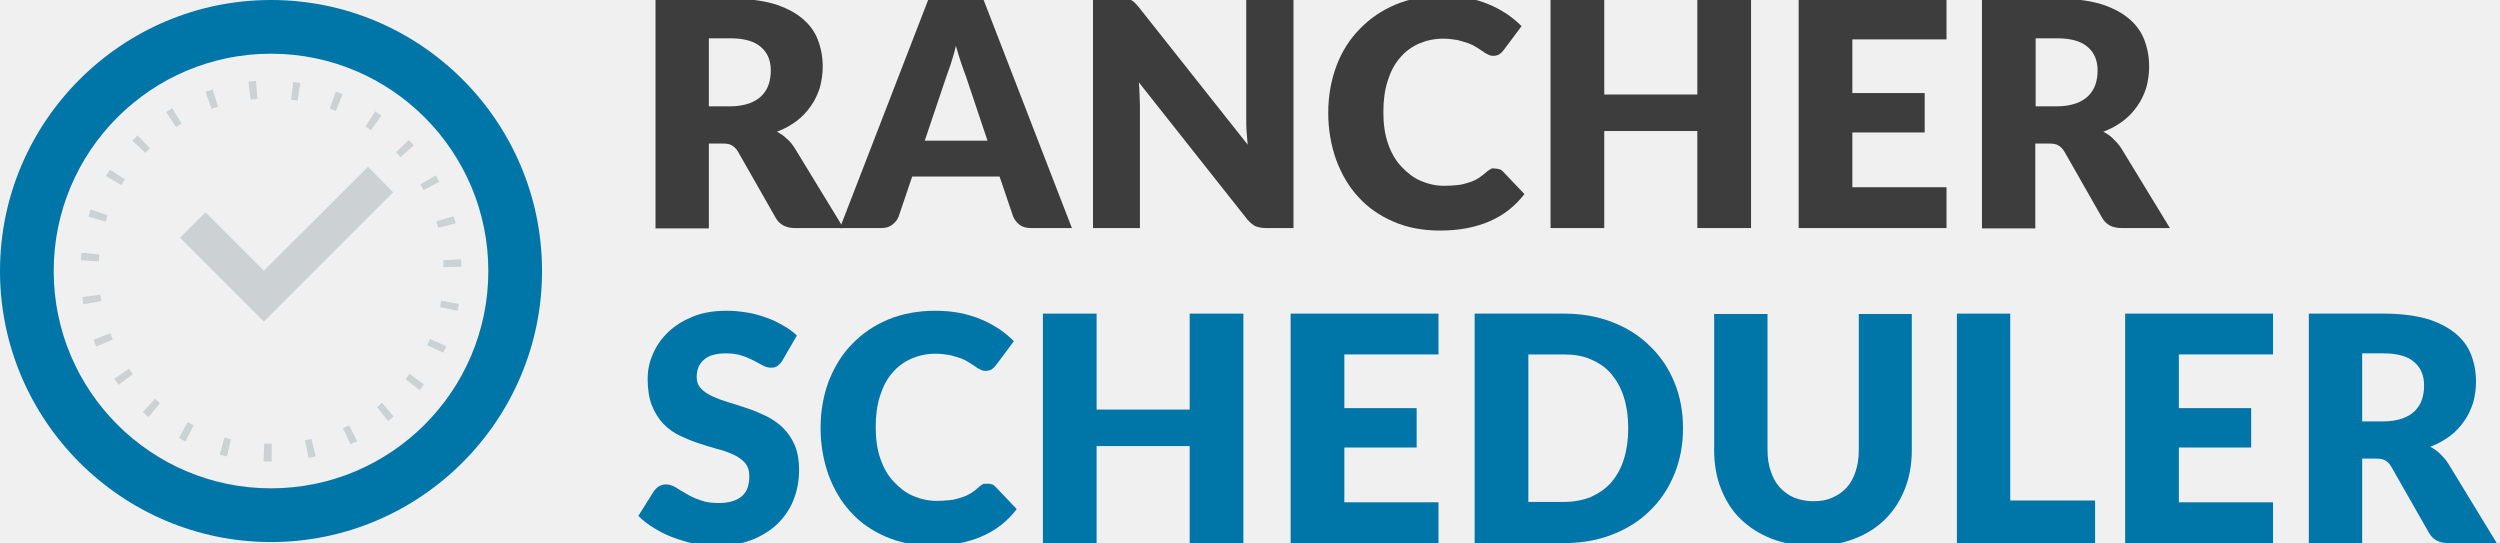
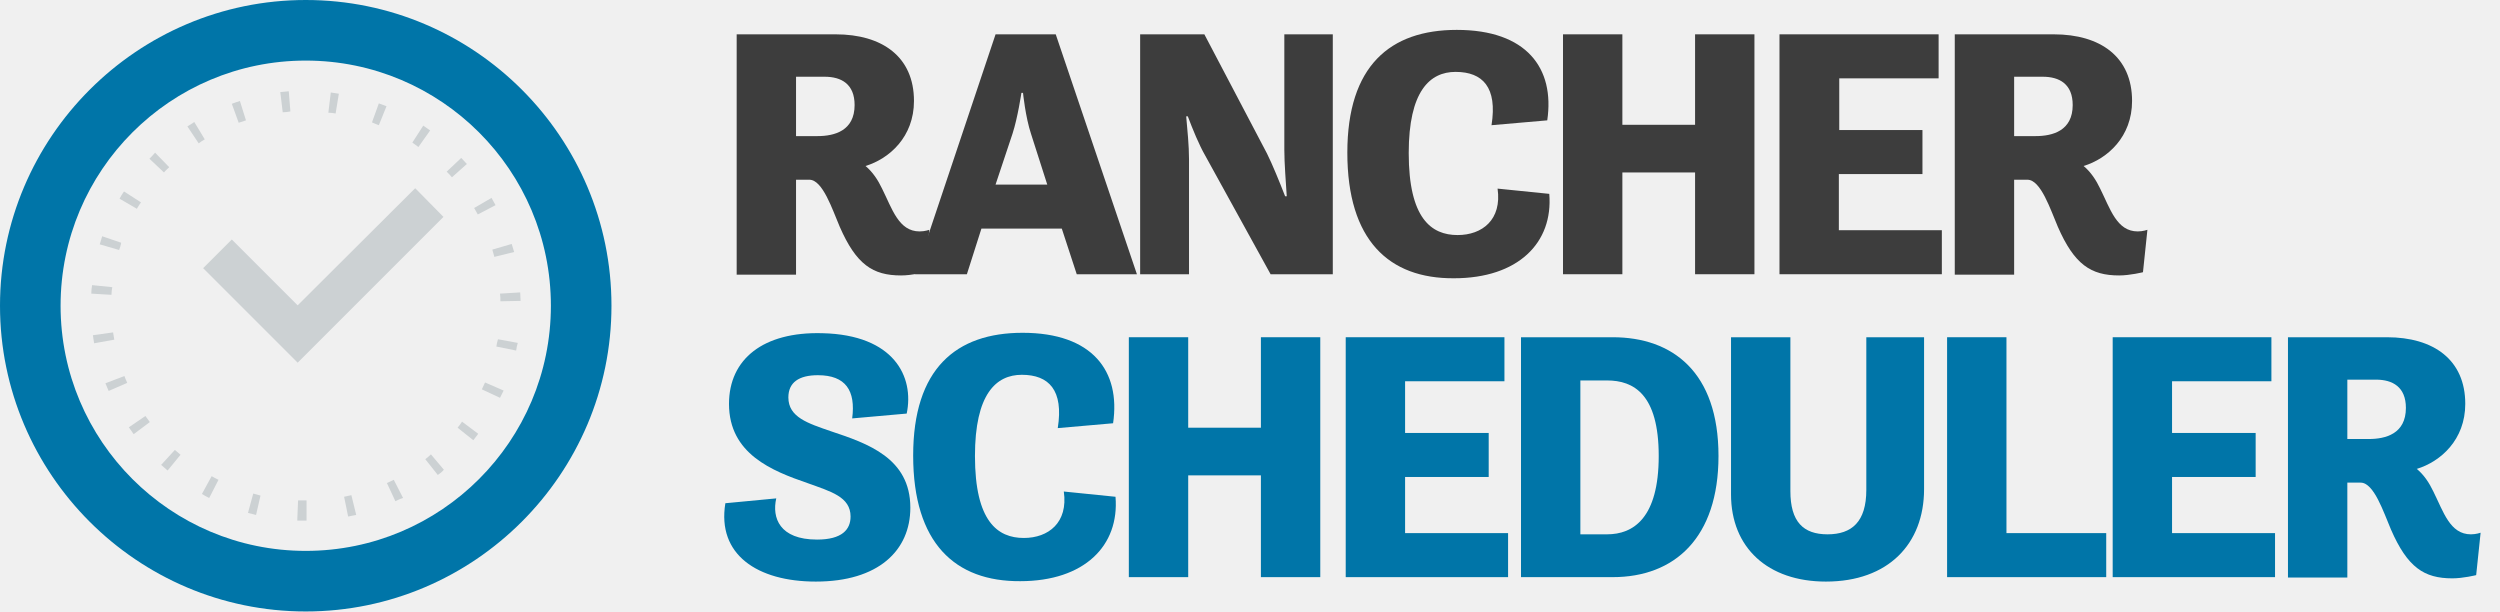
- <svg xmlns="http://www.w3.org/2000/svg" version="1.1" id="Layer_1" x="0px" y="0px" viewBox="0 0 698.3 151.4" style="enable-background:new 0 0 698.3 151.4;" xml:space="preserve">
+ <svg xmlns="http://www.w3.org/2000/svg" version="1.1" id="Layer_1" x="0px" y="0px" viewBox="0 0 619 151.4" style="enable-background:new 0 0 619 151.4;" xml:space="preserve">
  <style type="text/css">
- 	.st0{fill:#3D3D3D;}
- 	.st1{fill:#0075A8;}
- 	.st2{fill:#CCD1D3;}
- 	.st3{fill:#0D5E8C;}
- 	.st4{fill:#0071BC;}
- 	.st5{fill:#FFFFFF;}
- 	.st6{fill:#BDC3C7;}
- 	.st7{fill:#F15354;}
- 	.st8{fill:#A3ABAF;}
- 	.st9{fill:#58D68D;}
- 	.st10{fill:#2ECC71;}
- 	.st11{fill:#3498DB;}
- 	.st12{fill:#EADF5A;}
- 	.st13{fill:#F1C40F;}
- 	.st14{fill:#2D8490;}
- 	.st15{fill:#3A6F81;}
- 	.st16{fill:#ECF0F1;}
- 	.st17{opacity:0.2;fill:#78C9CF;}
+ 	.st0{fill:#99A3A8;}
+ 	.st1{fill:#CCD1D3;}
+ 	.st2{fill:none;stroke:#A3ABAF;stroke-width:5;stroke-linecap:round;stroke-linejoin:round;stroke-miterlimit:10;}
+ 	.st3{fill:#3D3D3D;}
+ 	.st4{fill:#0075A8;}
+ 	.st5{fill:#B3C78F;}
+ 	.st6{fill:none;stroke:#CCD1D3;stroke-miterlimit:10;}
+ 	.st7{fill:none;stroke:#CCD1D3;stroke-width:1.893;stroke-miterlimit:10;}
+ 	.st8{fill:#F15354;}
+ 	.st9{fill:#A3ABAF;}
+ 	.st10{fill:#3498DB;}
+ 	.st11{fill:#2980B9;}
+ 	.st12{fill:#E67E22;}
+ 	.st13{fill:#D35401;}
+ 	.st14{fill:#F1C40F;}
+ 	.st15{fill:#E49701;}
+ 	.st16{fill:#EADF5A;}
+ 	.st17{fill:#D7C320;}
+ 	.st18{fill:#34495E;}
+ 	.st19{fill:#2C3E50;}
+ 	.st20{fill:#2B2B2B;}
+ 	.st21{fill:#262626;}
+ 	.st22{fill:#3A6F81;}
+ 	.st23{fill:#356272;}
+ 	.st24{fill:#00558B;}
+ 	.st25{fill:#27AE60;}
+ 	.st26{fill:#169242;}
+ 	.st27{fill:#A5C63B;}
+ 	.st28{fill:#8EB021;}
+ 	.st29{fill:#ECF0F1;}
+ 	.st30{fill:#BDC3C7;}
+ 	.st31{fill:#95A5A6;}
+ 	.st32{fill:#7F8C8D;}
+ 	.st33{fill:#E74C3C;}
+ 	.st34{fill:#C0392B;}
+ 	.st35{fill:#EA3738;}
+ 	.st36{fill:#78C9CF;}
+ 	.st37{fill:#389EA8;}
+ 	.st38{fill:#2D8490;}
+ 	.st39{fill:#1A6470;}
+ 	.st40{fill:#21364A;}
+ 	.st41{fill:#040B15;}
+ 	.st42{fill:#66767C;}
+ 	.st43{fill:#334851;}
+ 	.st44{fill:#5C686F;}
+ 	.st45{fill:#29373C;}
+ 	.st46{fill:#0A141A;}
+ 	.st47{fill:#FFFFFF;}
+ 	.st48{fill:#0D5E8C;}
+ 	.st49{fill:#0071BC;}
+ 	.st50{fill:#808080;stroke:#000000;stroke-width:0.5;stroke-miterlimit:10;}
+ 	.st51{fill:#DFDFDF;stroke:#000000;stroke-width:0.5;stroke-miterlimit:10;}
+ 	.st52{stroke:#000000;stroke-width:0.5;stroke-miterlimit:10;}
+ 	.st53{fill:none;stroke:#A3ABAF;stroke-width:12;stroke-miterlimit:10;}
+ 	.st54{fill:none;stroke:#F15354;stroke-width:0.438;stroke-miterlimit:10;}
+ 	.st55{fill:none;stroke:#F15354;stroke-miterlimit:10;}
+ 	.st56{fill:none;stroke:#3498DB;stroke-width:15;stroke-linecap:square;stroke-miterlimit:10;}
+ 	.st57{fill:none;stroke:#A3ABAF;stroke-width:9;stroke-miterlimit:10;}
+ 	.st58{opacity:0.5;fill:url(#SVGID_1_);}
+ 	.st59{clip-path:url(#SVGID_3_);enable-background:new    ;}
+ 	.st60{fill:#D3AC0D;}
+ 	.st61{fill:#B5930B;}
+ 	.st62{opacity:0.5;fill:url(#SVGID_4_);}
+ 	.st63{clip-path:url(#SVGID_6_);enable-background:new    ;}
+ 	.st64{opacity:0.5;fill:url(#SVGID_7_);}
+ 	.st65{clip-path:url(#SVGID_9_);enable-background:new    ;}
+ 	.st66{opacity:0.5;fill:url(#SVGID_10_);}
+ 	.st67{clip-path:url(#SVGID_12_);enable-background:new    ;}
+ 	.st68{fill:#58D68D;}
+ 	.st69{fill:#2ECC71;}
+ 	.st70{fill:none;stroke:#2ECC71;stroke-width:1.162;stroke-miterlimit:10;}
+ 	.st71{fill:none;stroke:#F1C40F;stroke-width:1.162;stroke-miterlimit:10;}
+ 	.st72{fill:none;stroke:#0075A8;stroke-width:1.162;stroke-miterlimit:10;}
+ 	.st73{fill:none;stroke:#BDC3C7;stroke-width:10;stroke-miterlimit:10;}
+ 	.st74{fill:none;stroke:#A3ABAF;stroke-width:10;stroke-miterlimit:10;}
+ 	.st75{opacity:0.2;fill:#78C9CF;}
+ 	.st76{fill:none;stroke:#0075A8;stroke-miterlimit:10;}
+ 	.st77{fill:#5D5D5D;}
+ 	.st78{fill:none;stroke:#99A3A8;stroke-miterlimit:10;}
+ 	.st79{fill:none;stroke:#0075A8;stroke-width:1.827;stroke-miterlimit:10;}
+ 	.st80{opacity:0.7;}
</style>
+   <path class="st4" d="M75.7,15c33.5,0,60.7,27.2,60.7,60.7s-27.2,60.7-60.7,60.7S15,109.2,15,75.7S42.2,15,75.7,15 M75.7,0  C34,0,0,34,0,75.7s34,75.7,75.7,75.7s75.7-34,75.7-75.7S117.5,0,75.7,0L75.7,0z" />
+   <path class="st1" d="M75.9,128.9h-0.2c-0.7,0-1.4,0-2.1,0l0.2-5c0.6,0,1.2,0,1.9,0h0.2V128.9z M86.2,127.9l-1-4.9  c0.6-0.1,1.2-0.3,1.8-0.4l1.2,4.9C87.5,127.6,86.8,127.8,86.2,127.9z M63.4,127.5c-0.7-0.2-1.3-0.3-2-0.5l1.3-4.8  c0.6,0.2,1.2,0.3,1.8,0.5L63.4,127.5z M97.9,124.1l-2.1-4.5c0.6-0.3,1.1-0.5,1.7-0.8l2.3,4.5C99.1,123.5,98.5,123.8,97.9,124.1z   M51.8,123.3c-0.6-0.3-1.2-0.6-1.8-1l2.4-4.4c0.5,0.3,1.1,0.6,1.7,0.9L51.8,123.3z M108.4,117.6l-3.1-3.9c0.5-0.4,1-0.8,1.4-1.2  l3.2,3.8C109.5,116.8,109,117.2,108.4,117.6z M41.5,116.5c-0.5-0.4-1-0.9-1.6-1.4l3.4-3.7c0.5,0.4,0.9,0.8,1.4,1.2L41.5,116.5z   M117.2,109l-3.9-3.1c0.4-0.5,0.8-1,1.1-1.5l4,3C118.1,107.9,117.6,108.4,117.2,109z M33.1,107.5c-0.4-0.6-0.8-1.1-1.2-1.7L36,103  c0.4,0.5,0.7,1,1.1,1.5L33.1,107.5z M123.8,98.5l-4.5-2.1c0.3-0.6,0.5-1.1,0.8-1.7l4.6,2C124.4,97.3,124.1,97.9,123.8,98.5z   M26.9,96.8c-0.3-0.6-0.5-1.3-0.8-1.9l4.7-1.8c0.2,0.6,0.5,1.2,0.7,1.7L26.9,96.8z M127.8,86.8l-4.9-1c0.1-0.6,0.2-1.2,0.4-1.8  l4.9,0.9C128,85.5,127.9,86.1,127.8,86.8z M23.3,85c-0.1-0.7-0.2-1.4-0.3-2l5-0.7c0.1,0.6,0.2,1.2,0.3,1.8L23.3,85z M123.9,74.6  c0-0.6,0-1.2-0.1-1.9l5-0.3c0,0.7,0.1,1.4,0.1,2.1L123.9,74.6z M27.6,73l-5-0.3c0-0.7,0.1-1.4,0.2-2.1l5,0.5  C27.7,71.7,27.6,72.3,27.6,73z M122.4,63.6c-0.2-0.6-0.3-1.2-0.5-1.8l4.8-1.4c0.2,0.7,0.4,1.3,0.6,2L122.4,63.6z M29.5,61.9  l-4.8-1.4c0.2-0.7,0.4-1.3,0.6-2l4.7,1.6C29.9,60.8,29.7,61.3,29.5,61.9z M118.3,53.1c-0.3-0.5-0.6-1.1-0.9-1.6l4.3-2.5  c0.3,0.6,0.7,1.2,1,1.8L118.3,53.1z M33.9,51.7l-4.3-2.5c0.3-0.6,0.7-1.2,1.1-1.8l4.2,2.7C34.6,50.6,34.2,51.1,33.9,51.7z   M111.9,43.9c-0.4-0.5-0.8-0.9-1.3-1.4l3.6-3.4c0.5,0.5,0.9,1,1.4,1.5L111.9,43.9z M40.6,42.7L37,39.3c0.5-0.5,1-1,1.4-1.5l3.5,3.6  C41.5,41.8,41,42.2,40.6,42.7z M103.6,36.4c-0.5-0.4-1-0.7-1.5-1.1l2.7-4.2c0.6,0.4,1.1,0.8,1.7,1.2L103.6,36.4z M49.2,35.5  l-2.8-4.2c0.6-0.4,1.2-0.7,1.7-1.1l2.6,4.3C50.2,34.8,49.7,35.1,49.2,35.5z M93.8,31c-0.6-0.2-1.2-0.5-1.7-0.7l1.7-4.7  c0.6,0.2,1.3,0.5,1.9,0.7L93.8,31z M59.1,30.4l-1.7-4.7c0.6-0.2,1.3-0.5,2-0.7l1.5,4.8C60.3,30,59.7,30.2,59.1,30.4z M83.1,28.1  c-0.6-0.1-1.2-0.2-1.8-0.2l0.6-5c0.7,0.1,1.4,0.2,2,0.3L83.1,28.1z M70,27.8l-0.6-5c0.7-0.1,1.4-0.1,2.1-0.2l0.4,5  C71.3,27.7,70.6,27.8,70,27.8z" />
+   <polygon class="st1" points="73.7,89.8 50.3,66.4 57.4,59.3 73.7,75.6 102.8,46.6 109.8,53.7 " />
  <g>
-     <path class="st0" d="M235.6,63.7h-13.5c-2.5,0-4.3-0.9-5.4-2.8l-10.6-18.6c-0.5-0.8-1.1-1.4-1.7-1.7c-0.6-0.4-1.5-0.5-2.6-0.5H198   v23.7h-14.9V-0.4H204c4.6,0,8.6,0.5,11.9,1.4c3.3,1,5.9,2.3,8,4s3.6,3.7,4.5,6s1.4,4.8,1.4,7.6c0,2.1-0.3,4-0.8,5.9   c-0.6,1.8-1.4,3.6-2.5,5.1c-1.1,1.6-2.4,3-4,4.2s-3.4,2.2-5.5,3c1,0.5,1.9,1.1,2.7,1.9c0.9,0.7,1.6,1.6,2.3,2.7L235.6,63.7z    M204,29.7c2,0,3.7-0.3,5.2-0.8c1.4-0.5,2.6-1.2,3.5-2.1s1.6-2,2-3.2s0.6-2.5,0.6-3.9c0-2.8-0.9-5-2.8-6.6   c-1.8-1.6-4.7-2.4-8.5-2.4h-6v19H204z" />
-     <path class="st0" d="M299.4,63.7h-11.5c-1.3,0-2.3-0.3-3.1-0.9c-0.8-0.6-1.4-1.4-1.8-2.3l-3.8-11.2h-24.4L251,60.5   c-0.3,0.8-0.9,1.6-1.7,2.2c-0.8,0.7-1.9,1-3.1,1h-11.6l24.8-64.1h15.2L299.4,63.7z M275.8,39.2l-5.9-17.6c-0.4-1.1-0.9-2.4-1.4-3.9   s-1-3.1-1.5-4.9c-0.4,1.8-0.9,3.4-1.4,5c-0.5,1.5-1,2.8-1.4,4l-5.9,17.5h17.5V39.2z" />
-     <path class="st0" d="M361.3-0.4v64.1h-7.7c-1.1,0-2.1-0.2-2.9-0.5c-0.8-0.4-1.5-1-2.3-1.9L318.1,23c0.1,1.1,0.2,2.3,0.2,3.3   c0,1.1,0.1,2.1,0.1,3v34.4h-13.1V-0.4h7.8c0.6,0,1.2,0,1.6,0.1s0.8,0.2,1.2,0.3c0.4,0.2,0.7,0.4,1,0.7s0.7,0.7,1.1,1.2l30.5,38.5   c-0.1-1.2-0.2-2.4-0.3-3.6c-0.1-1.2-0.1-2.3-0.1-3.3V-0.4H361.3z" />
-     <path class="st0" d="M417.8,47.1c0.4,0,0.7,0.1,1.1,0.2c0.4,0.1,0.7,0.4,1,0.7l5.9,6.2c-2.6,3.4-5.8,5.9-9.7,7.6s-8.5,2.6-13.8,2.6   c-4.9,0-9.2-0.8-13.1-2.5s-7.1-3.9-9.8-6.9c-2.7-2.9-4.7-6.4-6.2-10.4c-1.4-4-2.2-8.4-2.2-13c0-4.8,0.8-9.2,2.3-13.2   s3.7-7.5,6.6-10.4c2.8-2.9,6.2-5.2,10.1-6.8s8.3-2.4,13-2.4c2.4,0,4.7,0.2,6.8,0.6c2.1,0.4,4.1,1,6,1.8c1.8,0.7,3.5,1.7,5.1,2.7   c1.6,1.1,2.9,2.2,4.1,3.4l-5,6.7c-0.3,0.4-0.7,0.8-1.1,1.1s-1.1,0.5-1.8,0.5c-0.5,0-1-0.1-1.5-0.4c-0.5-0.2-1-0.5-1.5-0.9   c-0.5-0.3-1.1-0.7-1.7-1.1c-0.6-0.4-1.4-0.8-2.2-1.1c-0.9-0.3-1.9-0.6-3-0.9c-1.2-0.2-2.5-0.4-4.1-0.4c-2.5,0-4.7,0.5-6.8,1.4   c-2,0.9-3.8,2.2-5.3,4c-1.5,1.7-2.6,3.9-3.4,6.4s-1.2,5.4-1.2,8.7s0.4,6.2,1.3,8.8s2.1,4.7,3.7,6.4s3.3,3.1,5.4,4s4.3,1.4,6.6,1.4   c1.3,0,2.6-0.1,3.7-0.2c1.1-0.1,2.2-0.4,3.1-0.7c1-0.3,1.9-0.7,2.7-1.2c0.8-0.5,1.7-1.2,2.6-2c0.4-0.3,0.7-0.5,1.1-0.7   S417.3,47.1,417.8,47.1z" />
-     <path class="st0" d="M489.1-0.4v64.1h-15V36.6h-26v27.1h-15V-0.4h15v26.8h26V-0.4H489.1z" />
-     <path class="st0" d="M517.4,11v15h20.2v11h-20.2v15.3h26.3v11.4h-41.3V-0.4h41.3V11H517.4z" />
-     <path class="st0" d="M606.1,63.7h-13.5c-2.5,0-4.3-0.9-5.4-2.8l-10.6-18.6c-0.5-0.8-1.1-1.4-1.7-1.7c-0.6-0.4-1.5-0.5-2.6-0.5h-3.8   v23.7h-14.9V-0.4h20.9c4.6,0,8.6,0.5,11.9,1.4c3.3,1,5.9,2.3,8,4s3.6,3.7,4.5,6s1.4,4.8,1.4,7.6c0,2.1-0.3,4-0.8,5.9   c-0.6,1.8-1.4,3.6-2.5,5.1c-1.1,1.6-2.4,3-4,4.2s-3.4,2.2-5.5,3c1,0.5,1.9,1.1,2.7,1.9s1.6,1.6,2.3,2.7L606.1,63.7z M574.6,29.7   c2,0,3.7-0.3,5.2-0.8c1.4-0.5,2.6-1.2,3.5-2.1s1.6-2,2-3.2s0.6-2.5,0.6-3.9c0-2.8-0.9-5-2.8-6.6c-1.8-1.6-4.7-2.4-8.5-2.4h-6v19   H574.6z" />
-     <path class="st1" d="M218.6,100.6c-0.4,0.7-0.9,1.2-1.4,1.6s-1.1,0.5-1.9,0.5c-0.7,0-1.4-0.2-2.2-0.6s-1.7-0.9-2.6-1.4   c-1-0.5-2.1-1-3.4-1.4c-1.3-0.4-2.7-0.6-4.3-0.6c-2.8,0-4.9,0.6-6.2,1.8c-1.4,1.2-2,2.8-2,4.8c0,1.3,0.4,2.4,1.2,3.2   c0.8,0.9,1.9,1.6,3.2,2.2s2.9,1.2,4.6,1.7c1.7,0.5,3.5,1.1,5.3,1.7s3.5,1.4,5.3,2.2c1.7,0.9,3.2,1.9,4.6,3.3   c1.3,1.3,2.4,2.9,3.2,4.8s1.2,4.2,1.2,6.8c0,3-0.5,5.7-1.5,8.3s-2.5,4.8-4.5,6.8c-2,1.9-4.4,3.4-7.2,4.5c-2.9,1.1-6.1,1.7-9.7,1.7   c-2,0-4-0.2-6.1-0.6c-2.1-0.4-4.1-1-6-1.7s-3.8-1.6-5.5-2.7c-1.7-1-3.2-2.2-4.4-3.4l4.4-7c0.4-0.5,0.8-0.9,1.4-1.3   c0.6-0.3,1.2-0.5,1.9-0.5c0.9,0,1.8,0.3,2.7,0.8c0.9,0.6,1.9,1.2,3,1.8c1.1,0.7,2.4,1.3,3.9,1.8c1.5,0.6,3.2,0.8,5.2,0.8   c2.7,0,4.8-0.6,6.3-1.8s2.2-3.1,2.2-5.7c0-1.5-0.4-2.7-1.2-3.7c-0.8-0.9-1.9-1.7-3.2-2.3c-1.3-0.6-2.9-1.2-4.6-1.6   c-1.7-0.5-3.4-1-5.2-1.6s-3.5-1.3-5.2-2.1c-1.7-0.8-3.2-1.9-4.6-3.3c-1.3-1.4-2.4-3.1-3.2-5.1s-1.2-4.6-1.2-7.5   c0-2.4,0.5-4.8,1.5-7c1-2.3,2.4-4.3,4.3-6.1c1.9-1.8,4.2-3.2,6.9-4.3c2.7-1.1,5.9-1.6,9.4-1.6c2,0,3.9,0.2,5.7,0.5   c1.9,0.3,3.6,0.8,5.3,1.4s3.2,1.3,4.7,2.2c1.5,0.8,2.8,1.8,3.9,2.8L218.6,100.6z" />
-     <path class="st1" d="M276,135.1c0.4,0,0.7,0.1,1.1,0.2c0.4,0.1,0.7,0.4,1,0.7l5.9,6.2c-2.6,3.4-5.8,5.9-9.7,7.6s-8.5,2.6-13.8,2.6   c-4.9,0-9.2-0.8-13.1-2.5c-3.9-1.7-7.1-3.9-9.8-6.9c-2.7-2.9-4.7-6.4-6.2-10.4c-1.4-4-2.2-8.4-2.2-13c0-4.8,0.8-9.2,2.3-13.2   c1.6-4,3.7-7.5,6.6-10.4c2.8-2.9,6.2-5.2,10.1-6.8c3.9-1.6,8.3-2.4,13-2.4c2.4,0,4.7,0.2,6.8,0.6c2.1,0.4,4.1,1,6,1.8   c1.8,0.7,3.5,1.7,5.1,2.7c1.6,1.1,2.9,2.2,4.1,3.4l-5,6.7c-0.3,0.4-0.7,0.8-1.1,1.1c-0.4,0.3-1.1,0.5-1.8,0.5c-0.5,0-1-0.1-1.5-0.4   c-0.5-0.2-1-0.5-1.5-0.9c-0.5-0.3-1.1-0.7-1.7-1.1s-1.4-0.8-2.2-1.1c-0.9-0.3-1.9-0.6-3-0.9c-1.2-0.2-2.5-0.4-4.1-0.4   c-2.5,0-4.7,0.5-6.8,1.4c-2,0.9-3.8,2.2-5.3,4c-1.5,1.7-2.6,3.9-3.4,6.4c-0.8,2.5-1.2,5.4-1.2,8.7c0,3.3,0.4,6.2,1.3,8.8   c0.9,2.6,2.1,4.7,3.7,6.4s3.3,3.1,5.4,4s4.3,1.4,6.6,1.4c1.3,0,2.6-0.1,3.7-0.2c1.1-0.1,2.2-0.4,3.1-0.7c1-0.3,1.9-0.7,2.7-1.2   c0.9-0.5,1.7-1.2,2.6-2c0.4-0.3,0.7-0.5,1.1-0.7C275.1,135.2,275.5,135.1,276,135.1z" />
-     <path class="st1" d="M347.3,87.6v64.1h-15v-27.1h-26v27.1h-15V87.6h15v26.8h26V87.6H347.3z" />
-     <path class="st1" d="M375.5,99v15h20.2v11h-20.2v15.3h26.3v11.4h-41.3V87.6h41.3V99H375.5z" />
-     <path class="st1" d="M470.1,119.6c0,4.6-0.8,8.9-2.4,12.8s-3.8,7.3-6.8,10.2c-2.9,2.9-6.4,5.1-10.5,6.7c-4.1,1.6-8.6,2.4-13.6,2.4   h-24.9V87.6h24.9c5,0,9.5,0.8,13.6,2.4s7.6,3.8,10.5,6.7c2.9,2.8,5.2,6.2,6.8,10.1S470.1,115,470.1,119.6z M454.8,119.6   c0-3.2-0.4-6-1.2-8.6c-0.8-2.6-2-4.7-3.5-6.5s-3.4-3.1-5.7-4.1c-2.2-1-4.8-1.4-7.6-1.4h-9.9v41.2h9.9c2.8,0,5.4-0.5,7.6-1.4   c2.2-1,4.1-2.3,5.7-4.1c1.5-1.8,2.7-3.9,3.5-6.5S454.8,122.8,454.8,119.6z" />
-     <path class="st1" d="M506.5,140c2,0,3.8-0.3,5.3-1c1.6-0.7,2.9-1.6,4-2.8s1.9-2.7,2.5-4.5s0.9-3.8,0.9-6v-38H534v38   c0,3.9-0.6,7.5-1.9,10.8s-3.1,6.1-5.5,8.5s-5.3,4.2-8.7,5.5s-7.2,2-11.5,2s-8.1-0.7-11.5-2s-6.3-3.2-8.7-5.5s-4.2-5.2-5.5-8.5   s-1.9-6.9-1.9-10.8v-38h14.9v37.9c0,2.3,0.3,4.3,0.9,6c0.6,1.8,1.4,3.3,2.5,4.5s2.4,2.2,4,2.9C502.7,139.6,504.5,140,506.5,140z" />
-     <path class="st1" d="M585.2,139.8v11.9h-38.6V87.6h14.9v52.2H585.2z" />
-     <path class="st1" d="M608.6,99v15h20.2v11h-20.2v15.3h26.3v11.4h-41.3V87.6h41.3V99H608.6z" />
-     <path class="st1" d="M697.4,151.7h-13.5c-2.5,0-4.3-0.9-5.4-2.8l-10.6-18.6c-0.5-0.8-1.1-1.4-1.7-1.7c-0.6-0.4-1.5-0.5-2.6-0.5   h-3.8v23.7h-14.9V87.6h20.9c4.6,0,8.6,0.5,11.9,1.4c3.3,1,5.9,2.3,8,4s3.6,3.7,4.5,6s1.4,4.8,1.4,7.6c0,2.1-0.3,4-0.8,5.9   c-0.6,1.8-1.4,3.6-2.5,5.1c-1.1,1.6-2.4,3-4,4.2s-3.4,2.2-5.5,3c1,0.5,1.9,1.1,2.7,1.9s1.6,1.6,2.3,2.7L697.4,151.7z M665.8,117.7   c2,0,3.7-0.3,5.2-0.8c1.4-0.5,2.6-1.2,3.5-2.1s1.6-2,2-3.2s0.6-2.5,0.6-3.9c0-2.8-0.9-5-2.8-6.6c-1.8-1.6-4.7-2.4-8.5-2.4h-6v19   H665.8z" />
+     <path class="st3" d="M182.4,8.5h24.5c11.6,0,19.4,5.6,19.4,16.5c0,8.9-6.1,14.3-12,16.1c1.8,1.5,3.1,3.5,4.1,5.6   c2.5,5,4.1,10.6,9.3,10.6c1.3,0,2.4-0.4,2.4-0.4L229,67.4c0,0-3.2,0.8-5.9,0.8c-7,0-11.1-2.7-15.2-12.1c-1.8-4.2-4.2-11.6-7.5-11.6   h-3.3v23.5h-14.7V8.5z M197.1,19.1v14.6h5.3c4.2,0,9.2-1.3,9.2-7.7c0-5.2-3.3-7-7.4-7H197.1z" />
+     <path class="st3" d="M246.5,8.5h14.9l20.1,59.4h-14.9l-3.7-11.3H243l-3.6,11.3h-12.8L246.5,8.5z M246.5,45.7h12.8l-4-12.5   c-1.4-4.2-2-10.2-2-10.2h-0.4c0,0-0.9,6.1-2.2,10.1L246.5,45.7z" />
+     <path class="st3" d="M282.4,8.5h15.8L313.7,38c1.3,2.6,3.1,7,4.5,10.6h0.4c-0.2-3.3-0.6-8.1-0.6-11.5V8.5H330v59.4h-15.4   l-16.2-29.4c-1.5-2.6-3.1-6.5-4.3-9.7h-0.4c0.3,3.3,0.7,7.3,0.7,10.6v28.5h-12.1V8.5z" />
+     <path class="st3" d="M333.6,37.8c0-21.5,10.6-30.4,27.1-30.4c17.3,0,24.3,9.5,22.4,22.4L369.3,31c1.5-9.4-2.2-13.2-8.9-13.2   c-6.4,0-11.6,4.8-11.6,20.1c0,16.2,5.6,20.3,12.1,20.3c6.1,0,11-3.8,9.9-11.5l12.8,1.3c1,12.1-7.7,20.9-23.6,20.9   C343.9,69,333.6,59.5,333.6,37.8z" />
+     <path class="st3" d="M387,8.5h14.7v22.4h18V8.5h14.7v59.4h-14.7V42.7h-18v25.2H387V8.5z" />
+     <path class="st3" d="M440.6,8.5H480v10.9h-24.6v12.8H476v10.9h-20.7V57h25.5v10.9h-40.2V8.5z" />
+     <path class="st3" d="M484,8.5h24.5c11.6,0,19.4,5.6,19.4,16.5c0,8.9-6.1,14.3-12,16.1c1.8,1.5,3.1,3.5,4.1,5.6   c2.5,5,4.1,10.6,9.3,10.6c1.3,0,2.4-0.4,2.4-0.4l-1.1,10.5c0,0-3.2,0.8-5.9,0.8c-7,0-11.1-2.7-15.2-12.1   c-1.8-4.2-4.2-11.6-7.5-11.6h-3.3v23.5H484V8.5z M498.7,19.1v14.6h5.3c4.2,0,9.2-1.3,9.2-7.7c0-5.2-3.3-7-7.4-7H498.7z" />
+     <path class="st4" d="M192.2,123.4c-1.1,4.8,0.8,10.2,10.1,10.2c6.2,0,8.3-2.5,8.3-5.7c0-4.9-4.9-6.2-10.7-8.3   c-8.7-3-19.4-7.2-19.4-19.6c0-11.1,8.5-17.9,23.1-17.5c17.8,0.4,22.8,10.8,20.9,19.9l-13.5,1.2c0.9-6.9-1.6-10.7-8.5-10.7   c-4.7,0-7.3,1.8-7.3,5.5c0,4.9,4.8,6.4,10.6,8.4c9,3,19.6,6.6,19.6,18.9c0,10.6-7.9,18.3-23.4,18.3c-14.5,0-24.5-6.7-22.4-19.4   L192.2,123.4z" />
+     <path class="st4" d="M226.1,112.8c0-21.5,10.6-30.4,27.1-30.4c17.3,0,24.3,9.5,22.4,22.4l-13.7,1.2c1.5-9.4-2.2-13.2-8.9-13.2   c-6.4,0-11.6,4.8-11.6,20.1c0,16.2,5.6,20.3,12.1,20.3c6.1,0,11-3.8,9.9-11.5l12.8,1.3c1,12.1-7.7,20.9-23.6,20.9   C236.5,144,226.1,134.5,226.1,112.8z" />
+     <path class="st4" d="M279.5,83.5h14.7v22.4h18V83.5h14.7v59.4h-14.7v-25.2h-18v25.2h-14.7V83.5z" />
+     <path class="st4" d="M333.2,83.5h39.3v10.9h-24.6v12.8h20.7v10.9h-20.7V132h25.5v10.9h-40.2V83.5z" />
+     <path class="st4" d="M376.6,83.5h22.7c14.8,0,26.2,8.6,26.2,29.4c0,20.3-10.9,30-26.2,30h-22.7V83.5z M397.9,132.3   c6.5,0,12.8-4,12.8-19.4c0-15.3-6.2-18.7-12.8-18.7h-6.6v38.1H397.9z" />
+     <path class="st4" d="M428.6,83.5h14.7v38.1c0,7.6,3.2,10.7,9.2,10.7c6,0,9.6-3.1,9.6-11V83.5h14.3v37.6c0,13.6-8.9,22.9-24.3,22.9   c-14.4,0-23.5-8.4-23.5-21.6V83.5z" />
+     <path class="st4" d="M482.1,83.5h14.7V132h24.7v10.9h-39.4V83.5z" />
+     <path class="st4" d="M523.1,83.5h39.3v10.9h-24.6v12.8h20.7v10.9h-20.7V132h25.5v10.9h-40.2V83.5z" />
+     <path class="st4" d="M566.5,83.5h24.5c11.6,0,19.4,5.6,19.4,16.5c0,8.9-6.1,14.3-12,16.1c1.8,1.5,3.1,3.5,4.1,5.6   c2.5,5,4.1,10.6,9.3,10.6c1.3,0,2.4-0.4,2.4-0.4l-1.1,10.5c0,0-3.2,0.8-5.9,0.8c-7,0-11.1-2.7-15.2-12.1   c-1.8-4.2-4.2-11.6-7.5-11.6h-3.3v23.5h-14.7V83.5z M581.2,94.1v14.6h5.3c4.2,0,9.2-1.3,9.2-7.7c0-5.2-3.3-7-7.4-7H581.2z" />
  </g>
-   <path class="st1" d="M75.7,15c33.5,0,60.7,27.2,60.7,60.7s-27.2,60.7-60.7,60.7S15,109.2,15,75.7S42.2,15,75.7,15 M75.7,0  C34,0,0,34,0,75.7s34,75.7,75.7,75.7s75.7-34,75.7-75.7S117.5,0,75.7,0L75.7,0z" />
-   <path class="st2" d="M75.9,128.9h-0.2c-0.7,0-1.4,0-2.1,0l0.2-5c0.6,0,1.2,0,1.9,0h0.2V128.9z M86.2,127.9l-1-4.9  c0.6-0.1,1.2-0.3,1.8-0.4l1.2,4.9C87.5,127.6,86.8,127.8,86.2,127.9z M63.4,127.5c-0.7-0.2-1.3-0.3-2-0.5l1.3-4.8  c0.6,0.2,1.2,0.3,1.8,0.5L63.4,127.5z M97.9,124.1l-2.1-4.5c0.6-0.3,1.1-0.5,1.7-0.8l2.3,4.5C99.1,123.5,98.5,123.8,97.9,124.1z   M51.8,123.3c-0.6-0.3-1.2-0.6-1.8-1l2.4-4.4c0.5,0.3,1.1,0.6,1.7,0.9L51.8,123.3z M108.4,117.6l-3.1-3.9c0.5-0.4,1-0.8,1.4-1.2  l3.2,3.8C109.5,116.8,109,117.2,108.4,117.6z M41.5,116.5c-0.5-0.4-1-0.9-1.6-1.4l3.4-3.7c0.5,0.4,0.9,0.8,1.4,1.2L41.5,116.5z   M117.2,109l-3.9-3.1c0.4-0.5,0.8-1,1.1-1.5l4,3C118.1,107.9,117.6,108.4,117.2,109z M33.1,107.5c-0.4-0.6-0.8-1.1-1.2-1.7L36,103  c0.4,0.5,0.7,1,1.1,1.5L33.1,107.5z M123.8,98.5l-4.5-2.1c0.3-0.6,0.5-1.1,0.8-1.7l4.6,2C124.4,97.3,124.1,97.9,123.8,98.5z   M26.9,96.8c-0.3-0.6-0.5-1.3-0.8-1.9l4.7-1.8c0.2,0.6,0.5,1.2,0.7,1.7L26.9,96.8z M127.8,86.8l-4.9-1c0.1-0.6,0.2-1.2,0.4-1.8  l4.9,0.9C128,85.5,127.9,86.1,127.8,86.8z M23.3,85c-0.1-0.7-0.2-1.4-0.3-2l5-0.7c0.1,0.6,0.2,1.2,0.3,1.8L23.3,85z M123.9,74.6  c0-0.6,0-1.2-0.1-1.9l5-0.3c0,0.7,0.1,1.4,0.1,2.1L123.9,74.6z M27.6,73l-5-0.3c0-0.7,0.1-1.4,0.2-2.1l5,0.5  C27.7,71.7,27.6,72.3,27.6,73z M122.4,63.6c-0.2-0.6-0.3-1.2-0.5-1.8l4.8-1.4c0.2,0.7,0.4,1.3,0.6,2L122.4,63.6z M29.5,61.9  l-4.8-1.4c0.2-0.7,0.4-1.3,0.6-2l4.7,1.6C29.9,60.8,29.7,61.3,29.5,61.9z M118.3,53.1c-0.3-0.5-0.6-1.1-0.9-1.6l4.3-2.5  c0.3,0.6,0.7,1.2,1,1.8L118.3,53.1z M33.9,51.7l-4.3-2.5c0.3-0.6,0.7-1.2,1.1-1.8l4.2,2.7C34.6,50.6,34.2,51.1,33.9,51.7z   M111.9,43.9c-0.4-0.5-0.8-0.9-1.3-1.4l3.6-3.4c0.5,0.5,0.9,1,1.4,1.5L111.9,43.9z M40.6,42.7L37,39.3c0.5-0.5,1-1,1.4-1.5l3.5,3.6  C41.5,41.8,41,42.2,40.6,42.7z M103.6,36.4c-0.5-0.4-1-0.7-1.5-1.1l2.7-4.2c0.6,0.4,1.1,0.8,1.7,1.2L103.6,36.4z M49.2,35.5  l-2.8-4.2c0.6-0.4,1.2-0.7,1.7-1.1l2.6,4.3C50.2,34.8,49.7,35.1,49.2,35.5z M93.8,31c-0.6-0.2-1.2-0.5-1.7-0.7l1.7-4.7  c0.6,0.2,1.3,0.5,1.9,0.7L93.8,31z M59.1,30.4l-1.7-4.7c0.6-0.2,1.3-0.5,2-0.7l1.5,4.8C60.3,30,59.7,30.2,59.1,30.4z M83.1,28.1  c-0.6-0.1-1.2-0.2-1.8-0.2l0.6-5c0.7,0.1,1.4,0.2,2,0.3L83.1,28.1z M70,27.8l-0.6-5c0.7-0.1,1.4-0.1,2.1-0.2l0.4,5  C71.3,27.7,70.6,27.8,70,27.8z" />
-   <polygon class="st2" points="73.7,89.8 50.3,66.4 57.4,59.3 73.7,75.6 102.8,46.6 109.8,53.7 " />
</svg>
